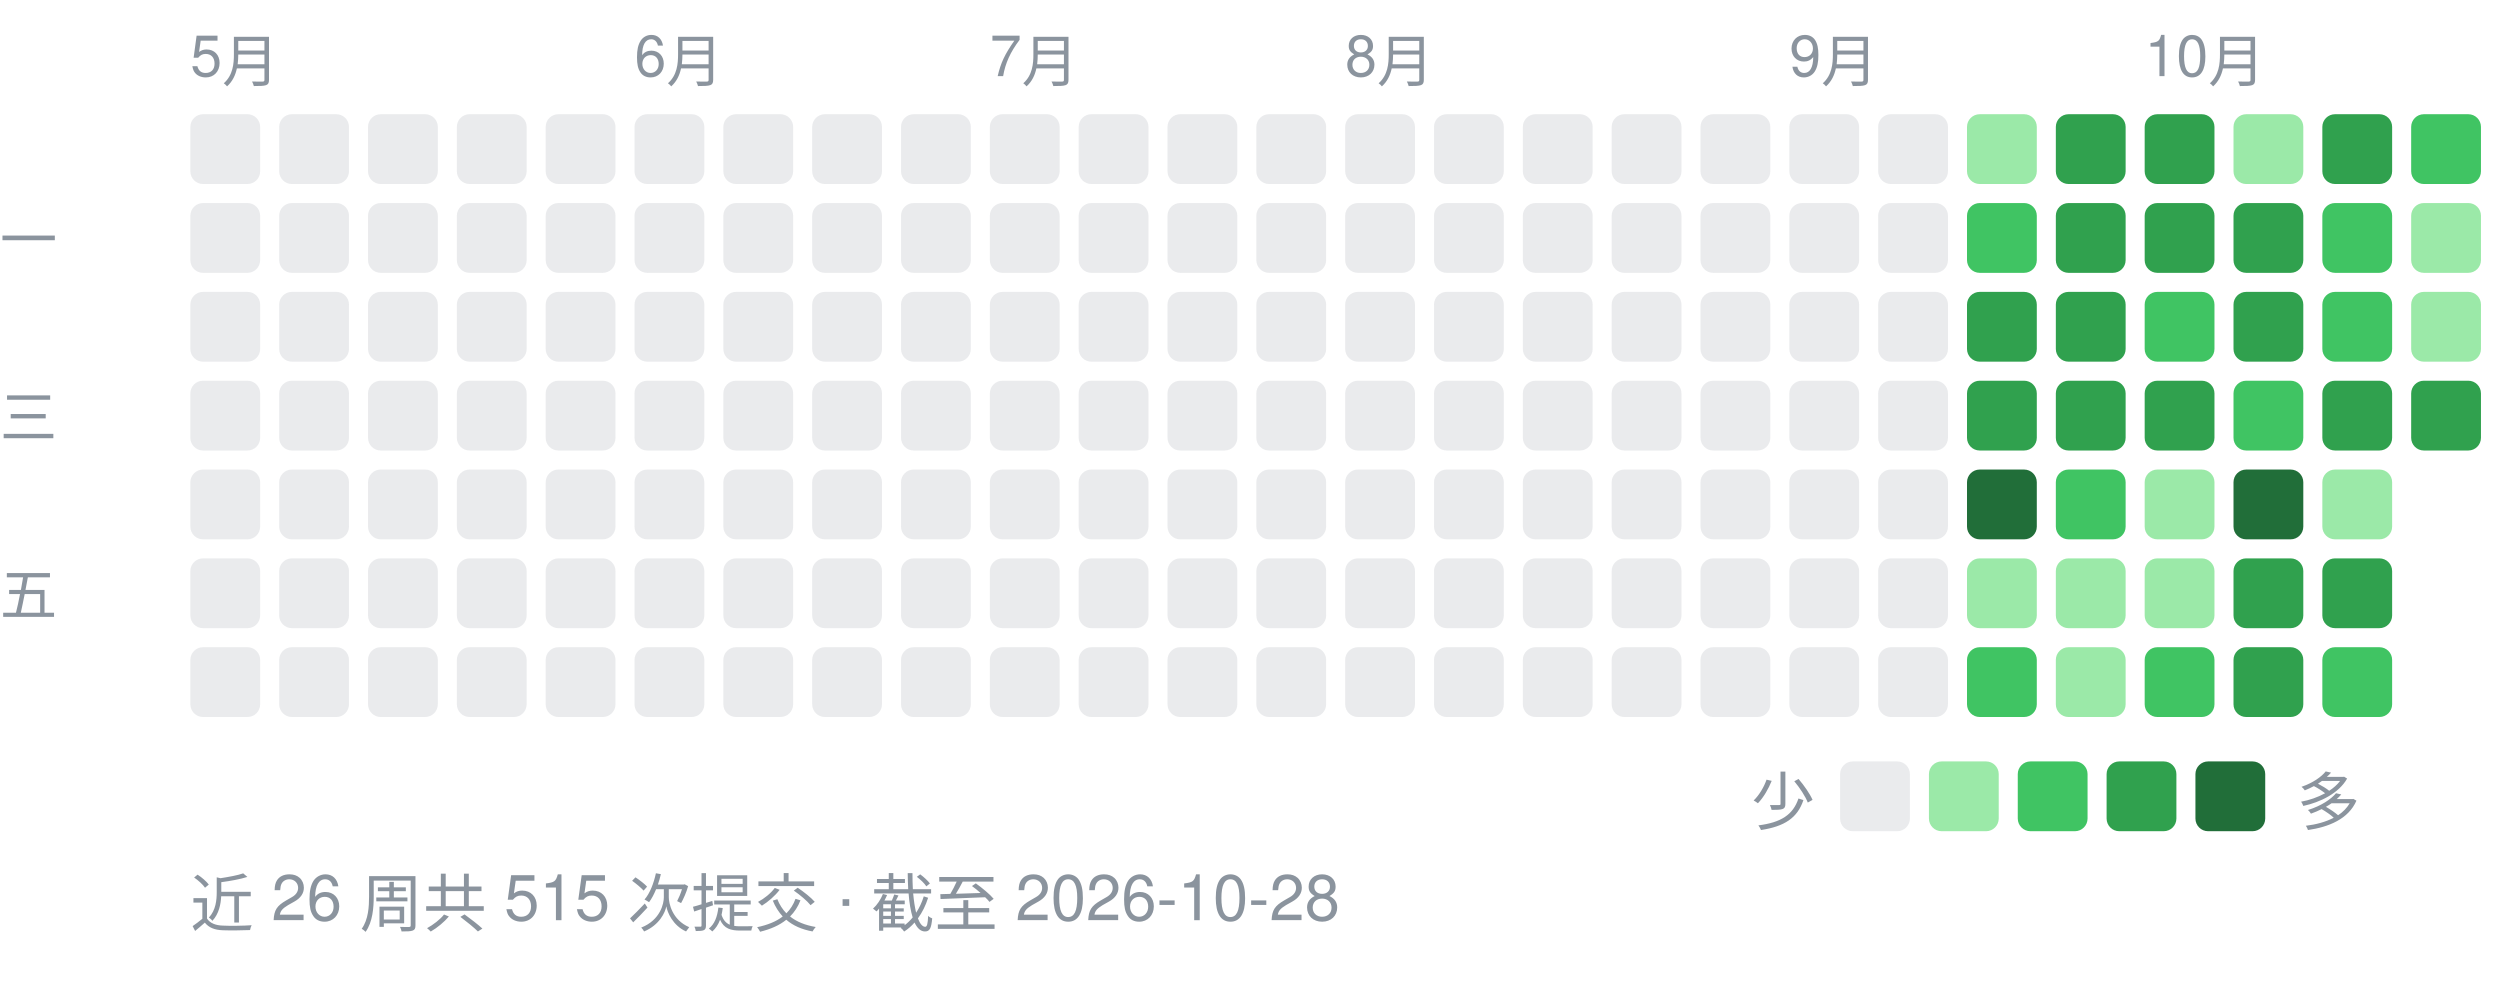
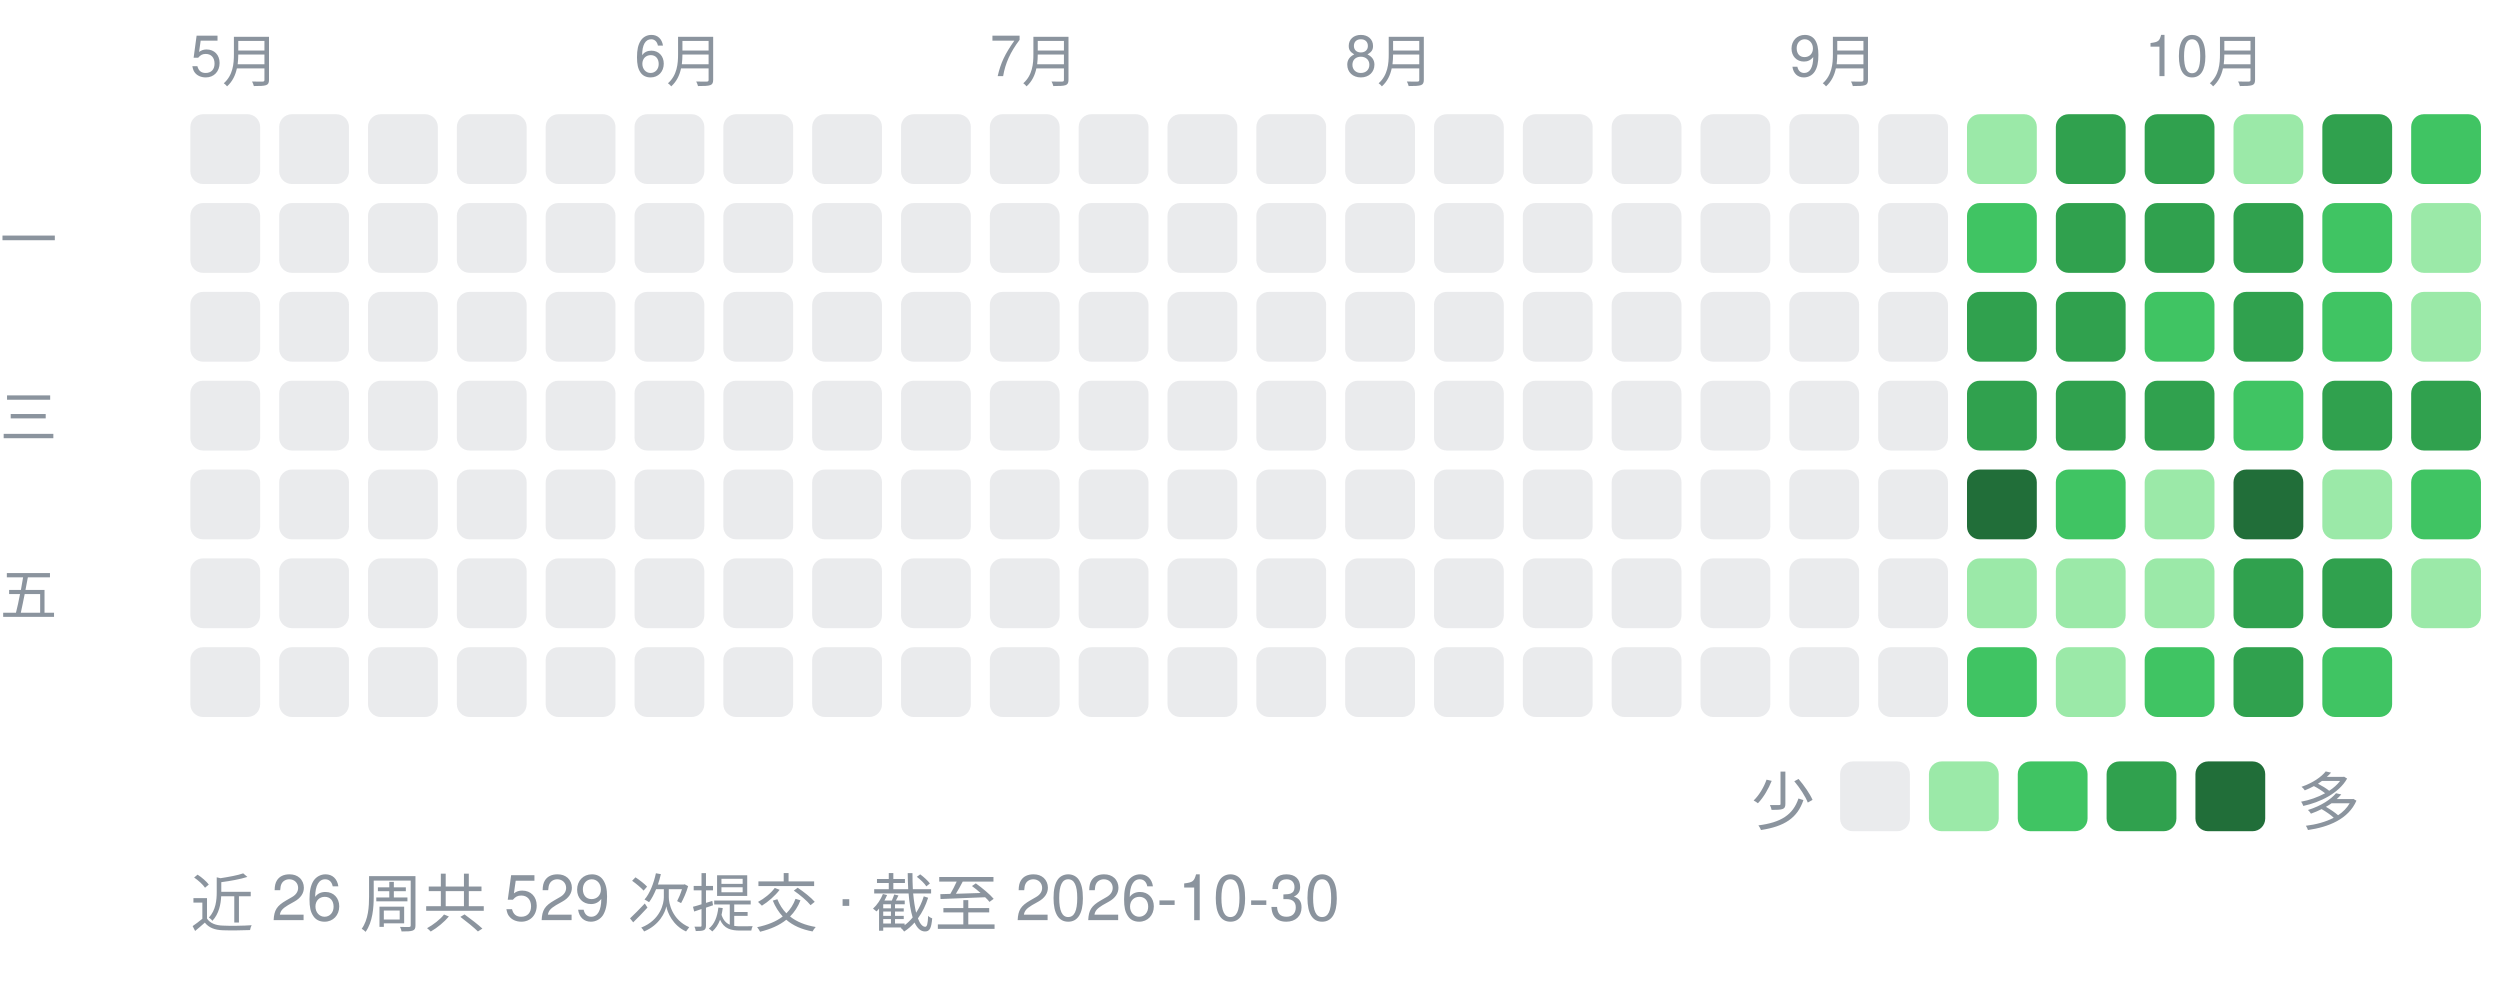
<svg xmlns="http://www.w3.org/2000/svg" width="394" height="156" viewBox="0 0 394 156" role="img">
  <g font-family="-apple-system,BlinkMacSystemFont,Segoe UI,Helvetica,Arial,PingFang SC,sans-serif" font-size="9" fill="#8b949e">
    <text x="30" y="12">5月</text>
    <text x="100" y="12">6月</text>
    <text x="156" y="12">7月</text>
    <text x="212" y="12">8月</text>
    <text x="282" y="12">9月</text>
    <text x="338" y="12">10月</text>
    <text x="0" y="41">一</text>
    <text x="0" y="69">三</text>
    <text x="0" y="97">五</text>
  </g>
  <rect x="30" y="18" width="11" height="11" rx="2" fill="rgba(139,148,158,0.18)" />
  <rect x="30" y="32" width="11" height="11" rx="2" fill="rgba(139,148,158,0.18)" />
  <rect x="30" y="46" width="11" height="11" rx="2" fill="rgba(139,148,158,0.18)" />
  <rect x="30" y="60" width="11" height="11" rx="2" fill="rgba(139,148,158,0.18)" />
  <rect x="30" y="74" width="11" height="11" rx="2" fill="rgba(139,148,158,0.18)" />
  <rect x="30" y="88" width="11" height="11" rx="2" fill="rgba(139,148,158,0.18)" />
  <rect x="30" y="102" width="11" height="11" rx="2" fill="rgba(139,148,158,0.18)" />
  <rect x="44" y="18" width="11" height="11" rx="2" fill="rgba(139,148,158,0.18)" />
  <rect x="44" y="32" width="11" height="11" rx="2" fill="rgba(139,148,158,0.18)" />
  <rect x="44" y="46" width="11" height="11" rx="2" fill="rgba(139,148,158,0.18)" />
  <rect x="44" y="60" width="11" height="11" rx="2" fill="rgba(139,148,158,0.18)" />
  <rect x="44" y="74" width="11" height="11" rx="2" fill="rgba(139,148,158,0.18)" />
  <rect x="44" y="88" width="11" height="11" rx="2" fill="rgba(139,148,158,0.18)" />
  <rect x="44" y="102" width="11" height="11" rx="2" fill="rgba(139,148,158,0.18)" />
  <rect x="58" y="18" width="11" height="11" rx="2" fill="rgba(139,148,158,0.18)" />
  <rect x="58" y="32" width="11" height="11" rx="2" fill="rgba(139,148,158,0.18)" />
  <rect x="58" y="46" width="11" height="11" rx="2" fill="rgba(139,148,158,0.18)" />
  <rect x="58" y="60" width="11" height="11" rx="2" fill="rgba(139,148,158,0.18)" />
  <rect x="58" y="74" width="11" height="11" rx="2" fill="rgba(139,148,158,0.18)" />
  <rect x="58" y="88" width="11" height="11" rx="2" fill="rgba(139,148,158,0.18)" />
  <rect x="58" y="102" width="11" height="11" rx="2" fill="rgba(139,148,158,0.18)" />
  <rect x="72" y="18" width="11" height="11" rx="2" fill="rgba(139,148,158,0.18)" />
  <rect x="72" y="32" width="11" height="11" rx="2" fill="rgba(139,148,158,0.18)" />
  <rect x="72" y="46" width="11" height="11" rx="2" fill="rgba(139,148,158,0.18)" />
  <rect x="72" y="60" width="11" height="11" rx="2" fill="rgba(139,148,158,0.18)" />
  <rect x="72" y="74" width="11" height="11" rx="2" fill="rgba(139,148,158,0.18)" />
  <rect x="72" y="88" width="11" height="11" rx="2" fill="rgba(139,148,158,0.18)" />
  <rect x="72" y="102" width="11" height="11" rx="2" fill="rgba(139,148,158,0.18)" />
  <rect x="86" y="18" width="11" height="11" rx="2" fill="rgba(139,148,158,0.18)" />
  <rect x="86" y="32" width="11" height="11" rx="2" fill="rgba(139,148,158,0.18)" />
  <rect x="86" y="46" width="11" height="11" rx="2" fill="rgba(139,148,158,0.18)" />
  <rect x="86" y="60" width="11" height="11" rx="2" fill="rgba(139,148,158,0.18)" />
  <rect x="86" y="74" width="11" height="11" rx="2" fill="rgba(139,148,158,0.18)" />
  <rect x="86" y="88" width="11" height="11" rx="2" fill="rgba(139,148,158,0.18)" />
  <rect x="86" y="102" width="11" height="11" rx="2" fill="rgba(139,148,158,0.18)" />
  <rect x="100" y="18" width="11" height="11" rx="2" fill="rgba(139,148,158,0.18)" />
  <rect x="100" y="32" width="11" height="11" rx="2" fill="rgba(139,148,158,0.18)" />
  <rect x="100" y="46" width="11" height="11" rx="2" fill="rgba(139,148,158,0.18)" />
  <rect x="100" y="60" width="11" height="11" rx="2" fill="rgba(139,148,158,0.18)" />
  <rect x="100" y="74" width="11" height="11" rx="2" fill="rgba(139,148,158,0.18)" />
  <rect x="100" y="88" width="11" height="11" rx="2" fill="rgba(139,148,158,0.18)" />
  <rect x="100" y="102" width="11" height="11" rx="2" fill="rgba(139,148,158,0.18)" />
  <rect x="114" y="18" width="11" height="11" rx="2" fill="rgba(139,148,158,0.18)" />
  <rect x="114" y="32" width="11" height="11" rx="2" fill="rgba(139,148,158,0.18)" />
  <rect x="114" y="46" width="11" height="11" rx="2" fill="rgba(139,148,158,0.18)" />
  <rect x="114" y="60" width="11" height="11" rx="2" fill="rgba(139,148,158,0.18)" />
  <rect x="114" y="74" width="11" height="11" rx="2" fill="rgba(139,148,158,0.18)" />
  <rect x="114" y="88" width="11" height="11" rx="2" fill="rgba(139,148,158,0.18)" />
  <rect x="114" y="102" width="11" height="11" rx="2" fill="rgba(139,148,158,0.18)" />
  <rect x="128" y="18" width="11" height="11" rx="2" fill="rgba(139,148,158,0.18)" />
  <rect x="128" y="32" width="11" height="11" rx="2" fill="rgba(139,148,158,0.18)" />
  <rect x="128" y="46" width="11" height="11" rx="2" fill="rgba(139,148,158,0.18)" />
  <rect x="128" y="60" width="11" height="11" rx="2" fill="rgba(139,148,158,0.18)" />
  <rect x="128" y="74" width="11" height="11" rx="2" fill="rgba(139,148,158,0.18)" />
  <rect x="128" y="88" width="11" height="11" rx="2" fill="rgba(139,148,158,0.18)" />
  <rect x="128" y="102" width="11" height="11" rx="2" fill="rgba(139,148,158,0.18)" />
  <rect x="142" y="18" width="11" height="11" rx="2" fill="rgba(139,148,158,0.18)" />
  <rect x="142" y="32" width="11" height="11" rx="2" fill="rgba(139,148,158,0.18)" />
  <rect x="142" y="46" width="11" height="11" rx="2" fill="rgba(139,148,158,0.18)" />
  <rect x="142" y="60" width="11" height="11" rx="2" fill="rgba(139,148,158,0.18)" />
  <rect x="142" y="74" width="11" height="11" rx="2" fill="rgba(139,148,158,0.18)" />
  <rect x="142" y="88" width="11" height="11" rx="2" fill="rgba(139,148,158,0.18)" />
  <rect x="142" y="102" width="11" height="11" rx="2" fill="rgba(139,148,158,0.18)" />
  <rect x="156" y="18" width="11" height="11" rx="2" fill="rgba(139,148,158,0.18)" />
  <rect x="156" y="32" width="11" height="11" rx="2" fill="rgba(139,148,158,0.18)" />
  <rect x="156" y="46" width="11" height="11" rx="2" fill="rgba(139,148,158,0.18)" />
  <rect x="156" y="60" width="11" height="11" rx="2" fill="rgba(139,148,158,0.18)" />
  <rect x="156" y="74" width="11" height="11" rx="2" fill="rgba(139,148,158,0.18)" />
  <rect x="156" y="88" width="11" height="11" rx="2" fill="rgba(139,148,158,0.18)" />
  <rect x="156" y="102" width="11" height="11" rx="2" fill="rgba(139,148,158,0.18)" />
  <rect x="170" y="18" width="11" height="11" rx="2" fill="rgba(139,148,158,0.18)" />
  <rect x="170" y="32" width="11" height="11" rx="2" fill="rgba(139,148,158,0.18)" />
  <rect x="170" y="46" width="11" height="11" rx="2" fill="rgba(139,148,158,0.18)" />
  <rect x="170" y="60" width="11" height="11" rx="2" fill="rgba(139,148,158,0.18)" />
  <rect x="170" y="74" width="11" height="11" rx="2" fill="rgba(139,148,158,0.18)" />
  <rect x="170" y="88" width="11" height="11" rx="2" fill="rgba(139,148,158,0.18)" />
  <rect x="170" y="102" width="11" height="11" rx="2" fill="rgba(139,148,158,0.18)" />
  <rect x="184" y="18" width="11" height="11" rx="2" fill="rgba(139,148,158,0.18)" />
  <rect x="184" y="32" width="11" height="11" rx="2" fill="rgba(139,148,158,0.18)" />
  <rect x="184" y="46" width="11" height="11" rx="2" fill="rgba(139,148,158,0.18)" />
  <rect x="184" y="60" width="11" height="11" rx="2" fill="rgba(139,148,158,0.18)" />
  <rect x="184" y="74" width="11" height="11" rx="2" fill="rgba(139,148,158,0.18)" />
  <rect x="184" y="88" width="11" height="11" rx="2" fill="rgba(139,148,158,0.18)" />
  <rect x="184" y="102" width="11" height="11" rx="2" fill="rgba(139,148,158,0.18)" />
  <rect x="198" y="18" width="11" height="11" rx="2" fill="rgba(139,148,158,0.18)" />
  <rect x="198" y="32" width="11" height="11" rx="2" fill="rgba(139,148,158,0.18)" />
  <rect x="198" y="46" width="11" height="11" rx="2" fill="rgba(139,148,158,0.18)" />
  <rect x="198" y="60" width="11" height="11" rx="2" fill="rgba(139,148,158,0.18)" />
  <rect x="198" y="74" width="11" height="11" rx="2" fill="rgba(139,148,158,0.18)" />
  <rect x="198" y="88" width="11" height="11" rx="2" fill="rgba(139,148,158,0.18)" />
  <rect x="198" y="102" width="11" height="11" rx="2" fill="rgba(139,148,158,0.18)" />
  <rect x="212" y="18" width="11" height="11" rx="2" fill="rgba(139,148,158,0.18)" />
  <rect x="212" y="32" width="11" height="11" rx="2" fill="rgba(139,148,158,0.18)" />
  <rect x="212" y="46" width="11" height="11" rx="2" fill="rgba(139,148,158,0.18)" />
  <rect x="212" y="60" width="11" height="11" rx="2" fill="rgba(139,148,158,0.18)" />
  <rect x="212" y="74" width="11" height="11" rx="2" fill="rgba(139,148,158,0.18)" />
  <rect x="212" y="88" width="11" height="11" rx="2" fill="rgba(139,148,158,0.18)" />
  <rect x="212" y="102" width="11" height="11" rx="2" fill="rgba(139,148,158,0.18)" />
  <rect x="226" y="18" width="11" height="11" rx="2" fill="rgba(139,148,158,0.18)" />
  <rect x="226" y="32" width="11" height="11" rx="2" fill="rgba(139,148,158,0.18)" />
  <rect x="226" y="46" width="11" height="11" rx="2" fill="rgba(139,148,158,0.18)" />
  <rect x="226" y="60" width="11" height="11" rx="2" fill="rgba(139,148,158,0.18)" />
  <rect x="226" y="74" width="11" height="11" rx="2" fill="rgba(139,148,158,0.18)" />
  <rect x="226" y="88" width="11" height="11" rx="2" fill="rgba(139,148,158,0.18)" />
  <rect x="226" y="102" width="11" height="11" rx="2" fill="rgba(139,148,158,0.18)" />
  <rect x="240" y="18" width="11" height="11" rx="2" fill="rgba(139,148,158,0.18)" />
  <rect x="240" y="32" width="11" height="11" rx="2" fill="rgba(139,148,158,0.18)" />
  <rect x="240" y="46" width="11" height="11" rx="2" fill="rgba(139,148,158,0.18)" />
  <rect x="240" y="60" width="11" height="11" rx="2" fill="rgba(139,148,158,0.18)" />
  <rect x="240" y="74" width="11" height="11" rx="2" fill="rgba(139,148,158,0.18)" />
  <rect x="240" y="88" width="11" height="11" rx="2" fill="rgba(139,148,158,0.18)" />
  <rect x="240" y="102" width="11" height="11" rx="2" fill="rgba(139,148,158,0.18)" />
  <rect x="254" y="18" width="11" height="11" rx="2" fill="rgba(139,148,158,0.18)" />
  <rect x="254" y="32" width="11" height="11" rx="2" fill="rgba(139,148,158,0.18)" />
  <rect x="254" y="46" width="11" height="11" rx="2" fill="rgba(139,148,158,0.18)" />
  <rect x="254" y="60" width="11" height="11" rx="2" fill="rgba(139,148,158,0.18)" />
  <rect x="254" y="74" width="11" height="11" rx="2" fill="rgba(139,148,158,0.18)" />
  <rect x="254" y="88" width="11" height="11" rx="2" fill="rgba(139,148,158,0.18)" />
  <rect x="254" y="102" width="11" height="11" rx="2" fill="rgba(139,148,158,0.18)" />
  <rect x="268" y="18" width="11" height="11" rx="2" fill="rgba(139,148,158,0.18)" />
  <rect x="268" y="32" width="11" height="11" rx="2" fill="rgba(139,148,158,0.18)" />
  <rect x="268" y="46" width="11" height="11" rx="2" fill="rgba(139,148,158,0.18)" />
  <rect x="268" y="60" width="11" height="11" rx="2" fill="rgba(139,148,158,0.18)" />
  <rect x="268" y="74" width="11" height="11" rx="2" fill="rgba(139,148,158,0.18)" />
  <rect x="268" y="88" width="11" height="11" rx="2" fill="rgba(139,148,158,0.18)" />
  <rect x="268" y="102" width="11" height="11" rx="2" fill="rgba(139,148,158,0.18)" />
  <rect x="282" y="18" width="11" height="11" rx="2" fill="rgba(139,148,158,0.18)" />
  <rect x="282" y="32" width="11" height="11" rx="2" fill="rgba(139,148,158,0.18)" />
  <rect x="282" y="46" width="11" height="11" rx="2" fill="rgba(139,148,158,0.18)" />
  <rect x="282" y="60" width="11" height="11" rx="2" fill="rgba(139,148,158,0.18)" />
  <rect x="282" y="74" width="11" height="11" rx="2" fill="rgba(139,148,158,0.18)" />
  <rect x="282" y="88" width="11" height="11" rx="2" fill="rgba(139,148,158,0.18)" />
  <rect x="282" y="102" width="11" height="11" rx="2" fill="rgba(139,148,158,0.18)" />
  <rect x="296" y="18" width="11" height="11" rx="2" fill="rgba(139,148,158,0.18)" />
  <rect x="296" y="32" width="11" height="11" rx="2" fill="rgba(139,148,158,0.18)" />
  <rect x="296" y="46" width="11" height="11" rx="2" fill="rgba(139,148,158,0.18)" />
  <rect x="296" y="60" width="11" height="11" rx="2" fill="rgba(139,148,158,0.18)" />
  <rect x="296" y="74" width="11" height="11" rx="2" fill="rgba(139,148,158,0.18)" />
  <rect x="296" y="88" width="11" height="11" rx="2" fill="rgba(139,148,158,0.18)" />
  <rect x="296" y="102" width="11" height="11" rx="2" fill="rgba(139,148,158,0.18)" />
  <rect x="310" y="18" width="11" height="11" rx="2" fill="#9be9a8" />
  <rect x="310" y="32" width="11" height="11" rx="2" fill="#40c463" />
  <rect x="310" y="46" width="11" height="11" rx="2" fill="#30a14e" />
  <rect x="310" y="60" width="11" height="11" rx="2" fill="#30a14e" />
  <rect x="310" y="74" width="11" height="11" rx="2" fill="#216e39" />
  <rect x="310" y="88" width="11" height="11" rx="2" fill="#9be9a8" />
  <rect x="310" y="102" width="11" height="11" rx="2" fill="#40c463" />
  <rect x="324" y="18" width="11" height="11" rx="2" fill="#30a14e" />
  <rect x="324" y="32" width="11" height="11" rx="2" fill="#30a14e" />
  <rect x="324" y="46" width="11" height="11" rx="2" fill="#30a14e" />
  <rect x="324" y="60" width="11" height="11" rx="2" fill="#30a14e" />
  <rect x="324" y="74" width="11" height="11" rx="2" fill="#40c463" />
  <rect x="324" y="88" width="11" height="11" rx="2" fill="#9be9a8" />
  <rect x="324" y="102" width="11" height="11" rx="2" fill="#9be9a8" />
  <rect x="338" y="18" width="11" height="11" rx="2" fill="#30a14e" />
  <rect x="338" y="32" width="11" height="11" rx="2" fill="#30a14e" />
  <rect x="338" y="46" width="11" height="11" rx="2" fill="#40c463" />
  <rect x="338" y="60" width="11" height="11" rx="2" fill="#30a14e" />
  <rect x="338" y="74" width="11" height="11" rx="2" fill="#9be9a8" />
  <rect x="338" y="88" width="11" height="11" rx="2" fill="#9be9a8" />
  <rect x="338" y="102" width="11" height="11" rx="2" fill="#40c463" />
  <rect x="352" y="18" width="11" height="11" rx="2" fill="#9be9a8" />
  <rect x="352" y="32" width="11" height="11" rx="2" fill="#30a14e" />
  <rect x="352" y="46" width="11" height="11" rx="2" fill="#30a14e" />
  <rect x="352" y="60" width="11" height="11" rx="2" fill="#40c463" />
  <rect x="352" y="74" width="11" height="11" rx="2" fill="#216e39" />
  <rect x="352" y="88" width="11" height="11" rx="2" fill="#30a14e" />
  <rect x="352" y="102" width="11" height="11" rx="2" fill="#30a14e" />
  <rect x="366" y="18" width="11" height="11" rx="2" fill="#30a14e" />
  <rect x="366" y="32" width="11" height="11" rx="2" fill="#40c463" />
  <rect x="366" y="46" width="11" height="11" rx="2" fill="#40c463" />
  <rect x="366" y="60" width="11" height="11" rx="2" fill="#30a14e" />
  <rect x="366" y="74" width="11" height="11" rx="2" fill="#9be9a8" />
  <rect x="366" y="88" width="11" height="11" rx="2" fill="#30a14e" />
  <rect x="366" y="102" width="11" height="11" rx="2" fill="#40c463" />
  <rect x="380" y="18" width="11" height="11" rx="2" fill="#40c463" />
  <rect x="380" y="32" width="11" height="11" rx="2" fill="#9be9a8" />
  <rect x="380" y="46" width="11" height="11" rx="2" fill="#9be9a8" />
  <rect x="380" y="60" width="11" height="11" rx="2" fill="#30a14e" />
+   <rect x="380" y="74" width="11" height="11" rx="2" fill="#40c463" />
+   <rect x="380" y="88" width="11" height="11" rx="2" fill="#9be9a8" />
  <g font-family="-apple-system,BlinkMacSystemFont,Segoe UI,Helvetica,Arial,PingFang SC,sans-serif" font-size="10" fill="#8b949e">
-     <text x="30" y="146">近 26 周共 515 次提交 · 截至 2026-10-28</text>
+     <text x="30" y="146">近 26 周共 529 次提交 · 截至 2026-10-30</text>
    <text x="286" y="130" text-anchor="end">少</text>
    <rect x="290" y="120" width="11" height="11" rx="2" fill="rgba(139,148,158,0.18)" />
    <rect x="304" y="120" width="11" height="11" rx="2" fill="#9be9a8" />
    <rect x="318" y="120" width="11" height="11" rx="2" fill="#40c463" />
    <rect x="332" y="120" width="11" height="11" rx="2" fill="#30a14e" />
    <rect x="346" y="120" width="11" height="11" rx="2" fill="#216e39" />
    <text x="362" y="130">多</text>
  </g>
</svg>
